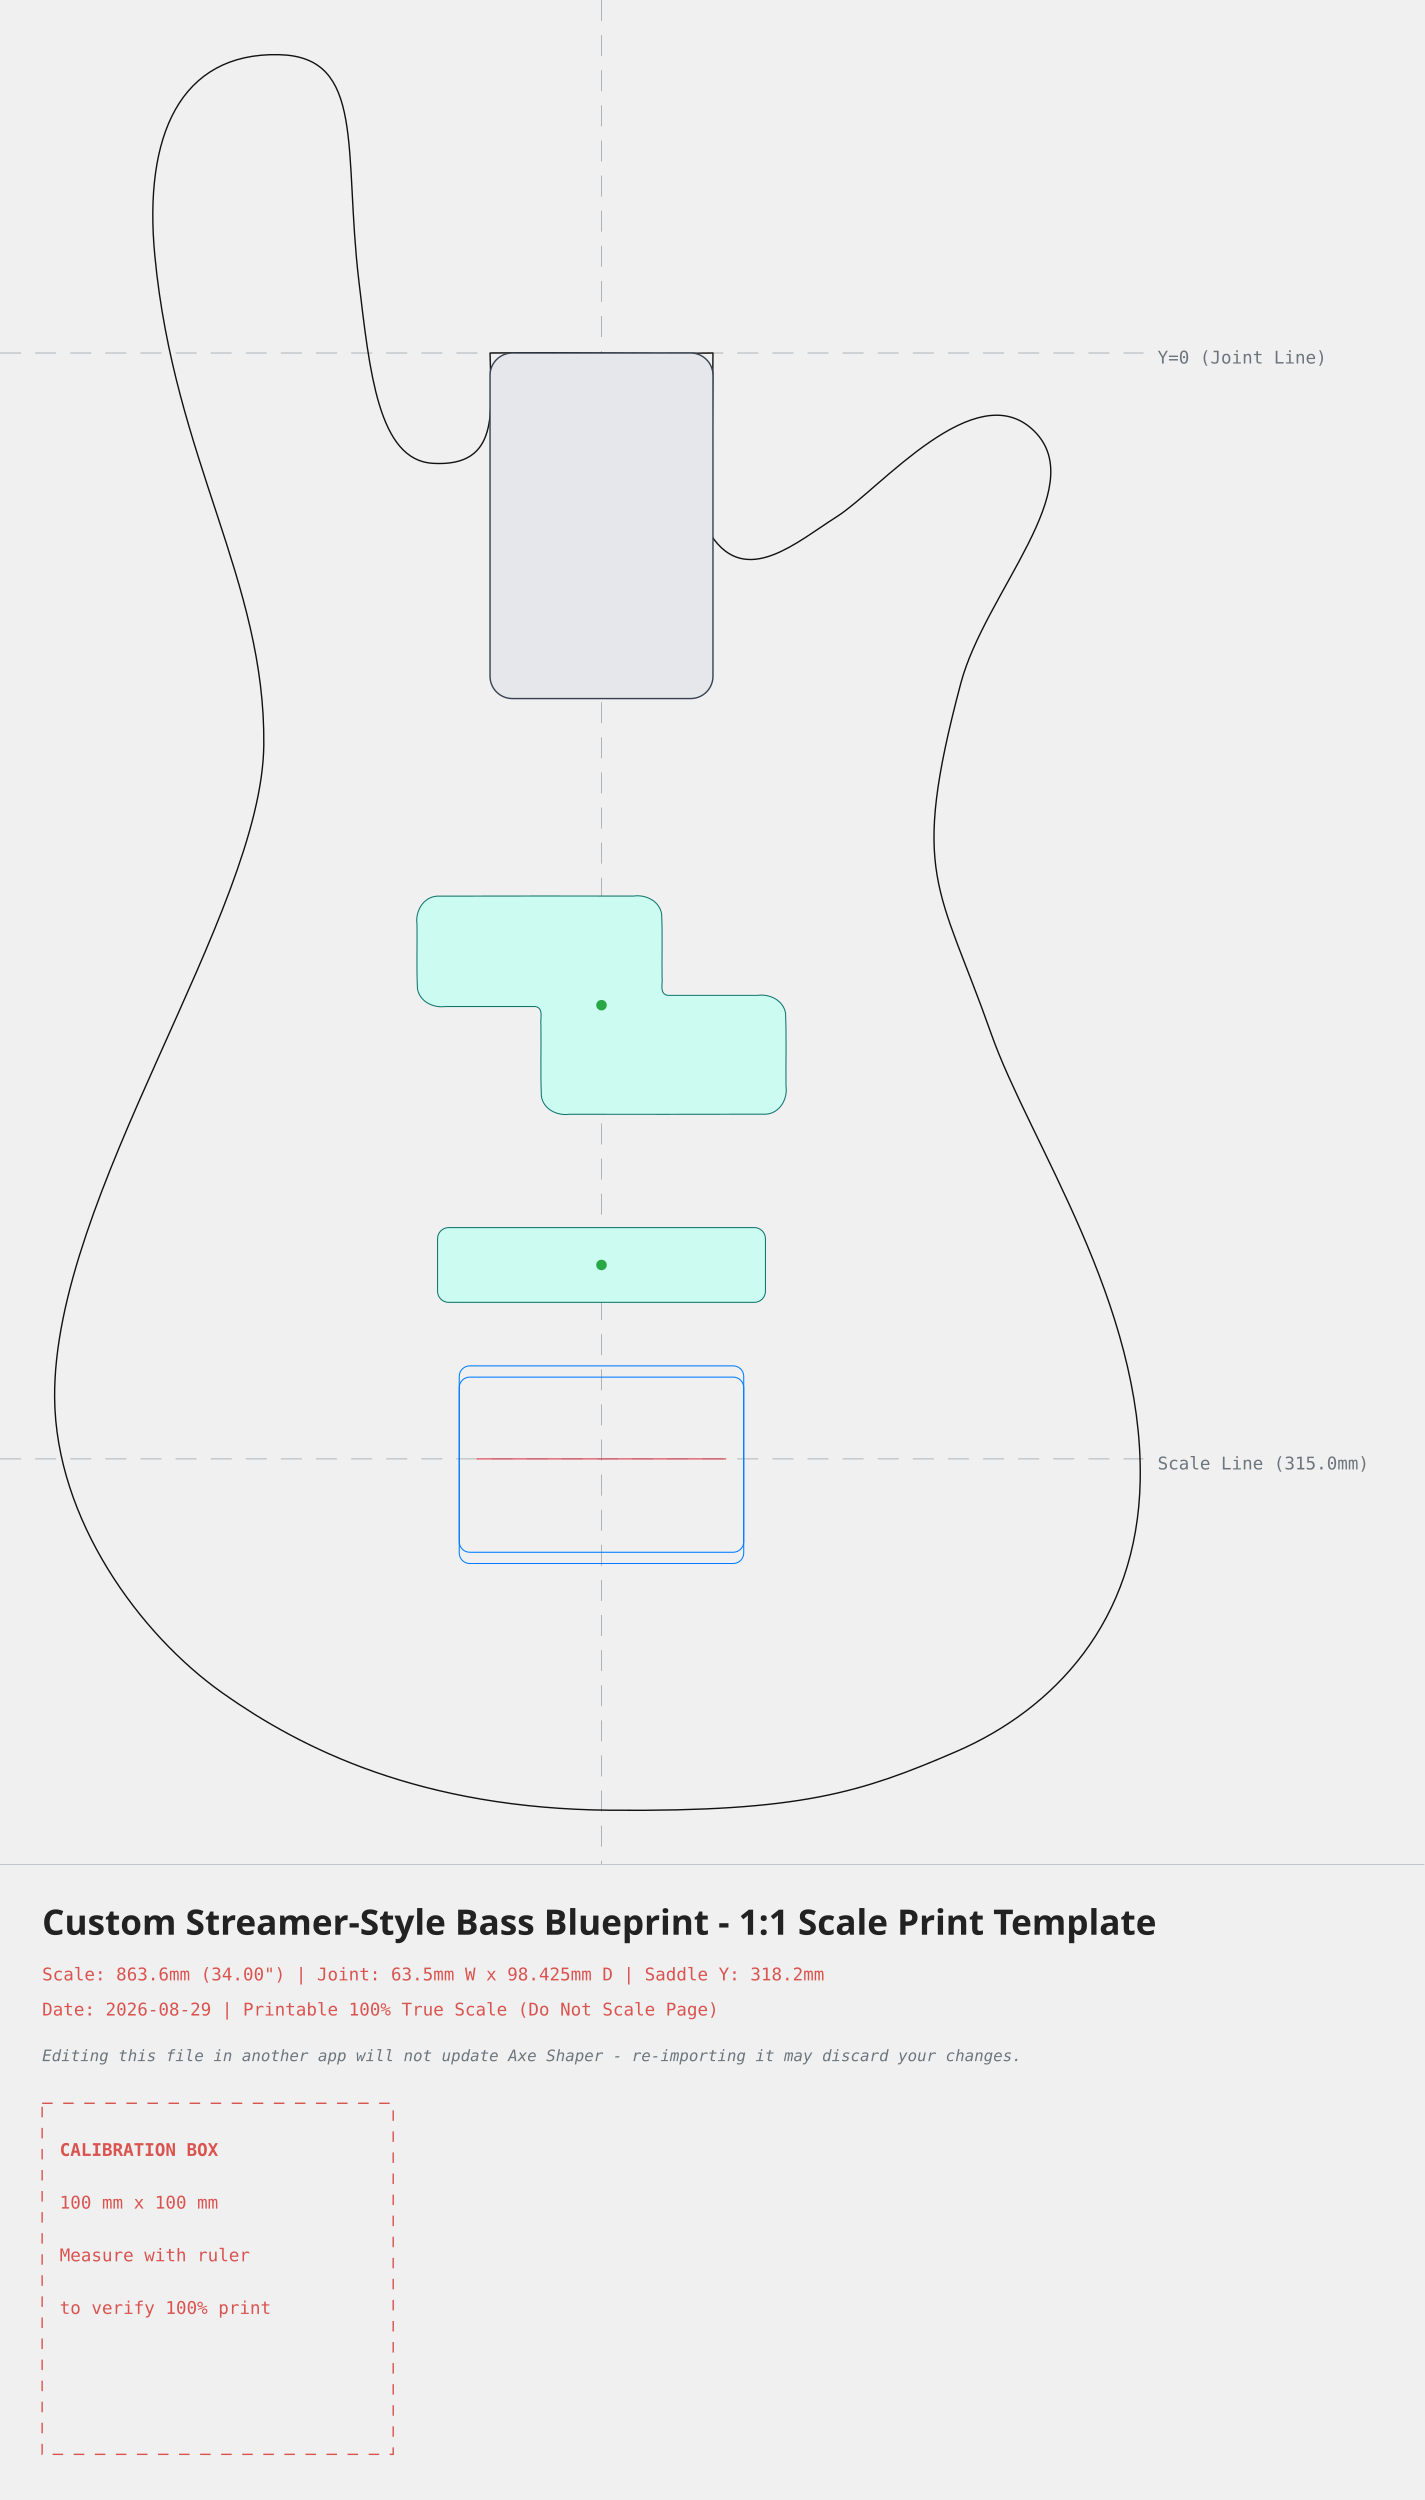
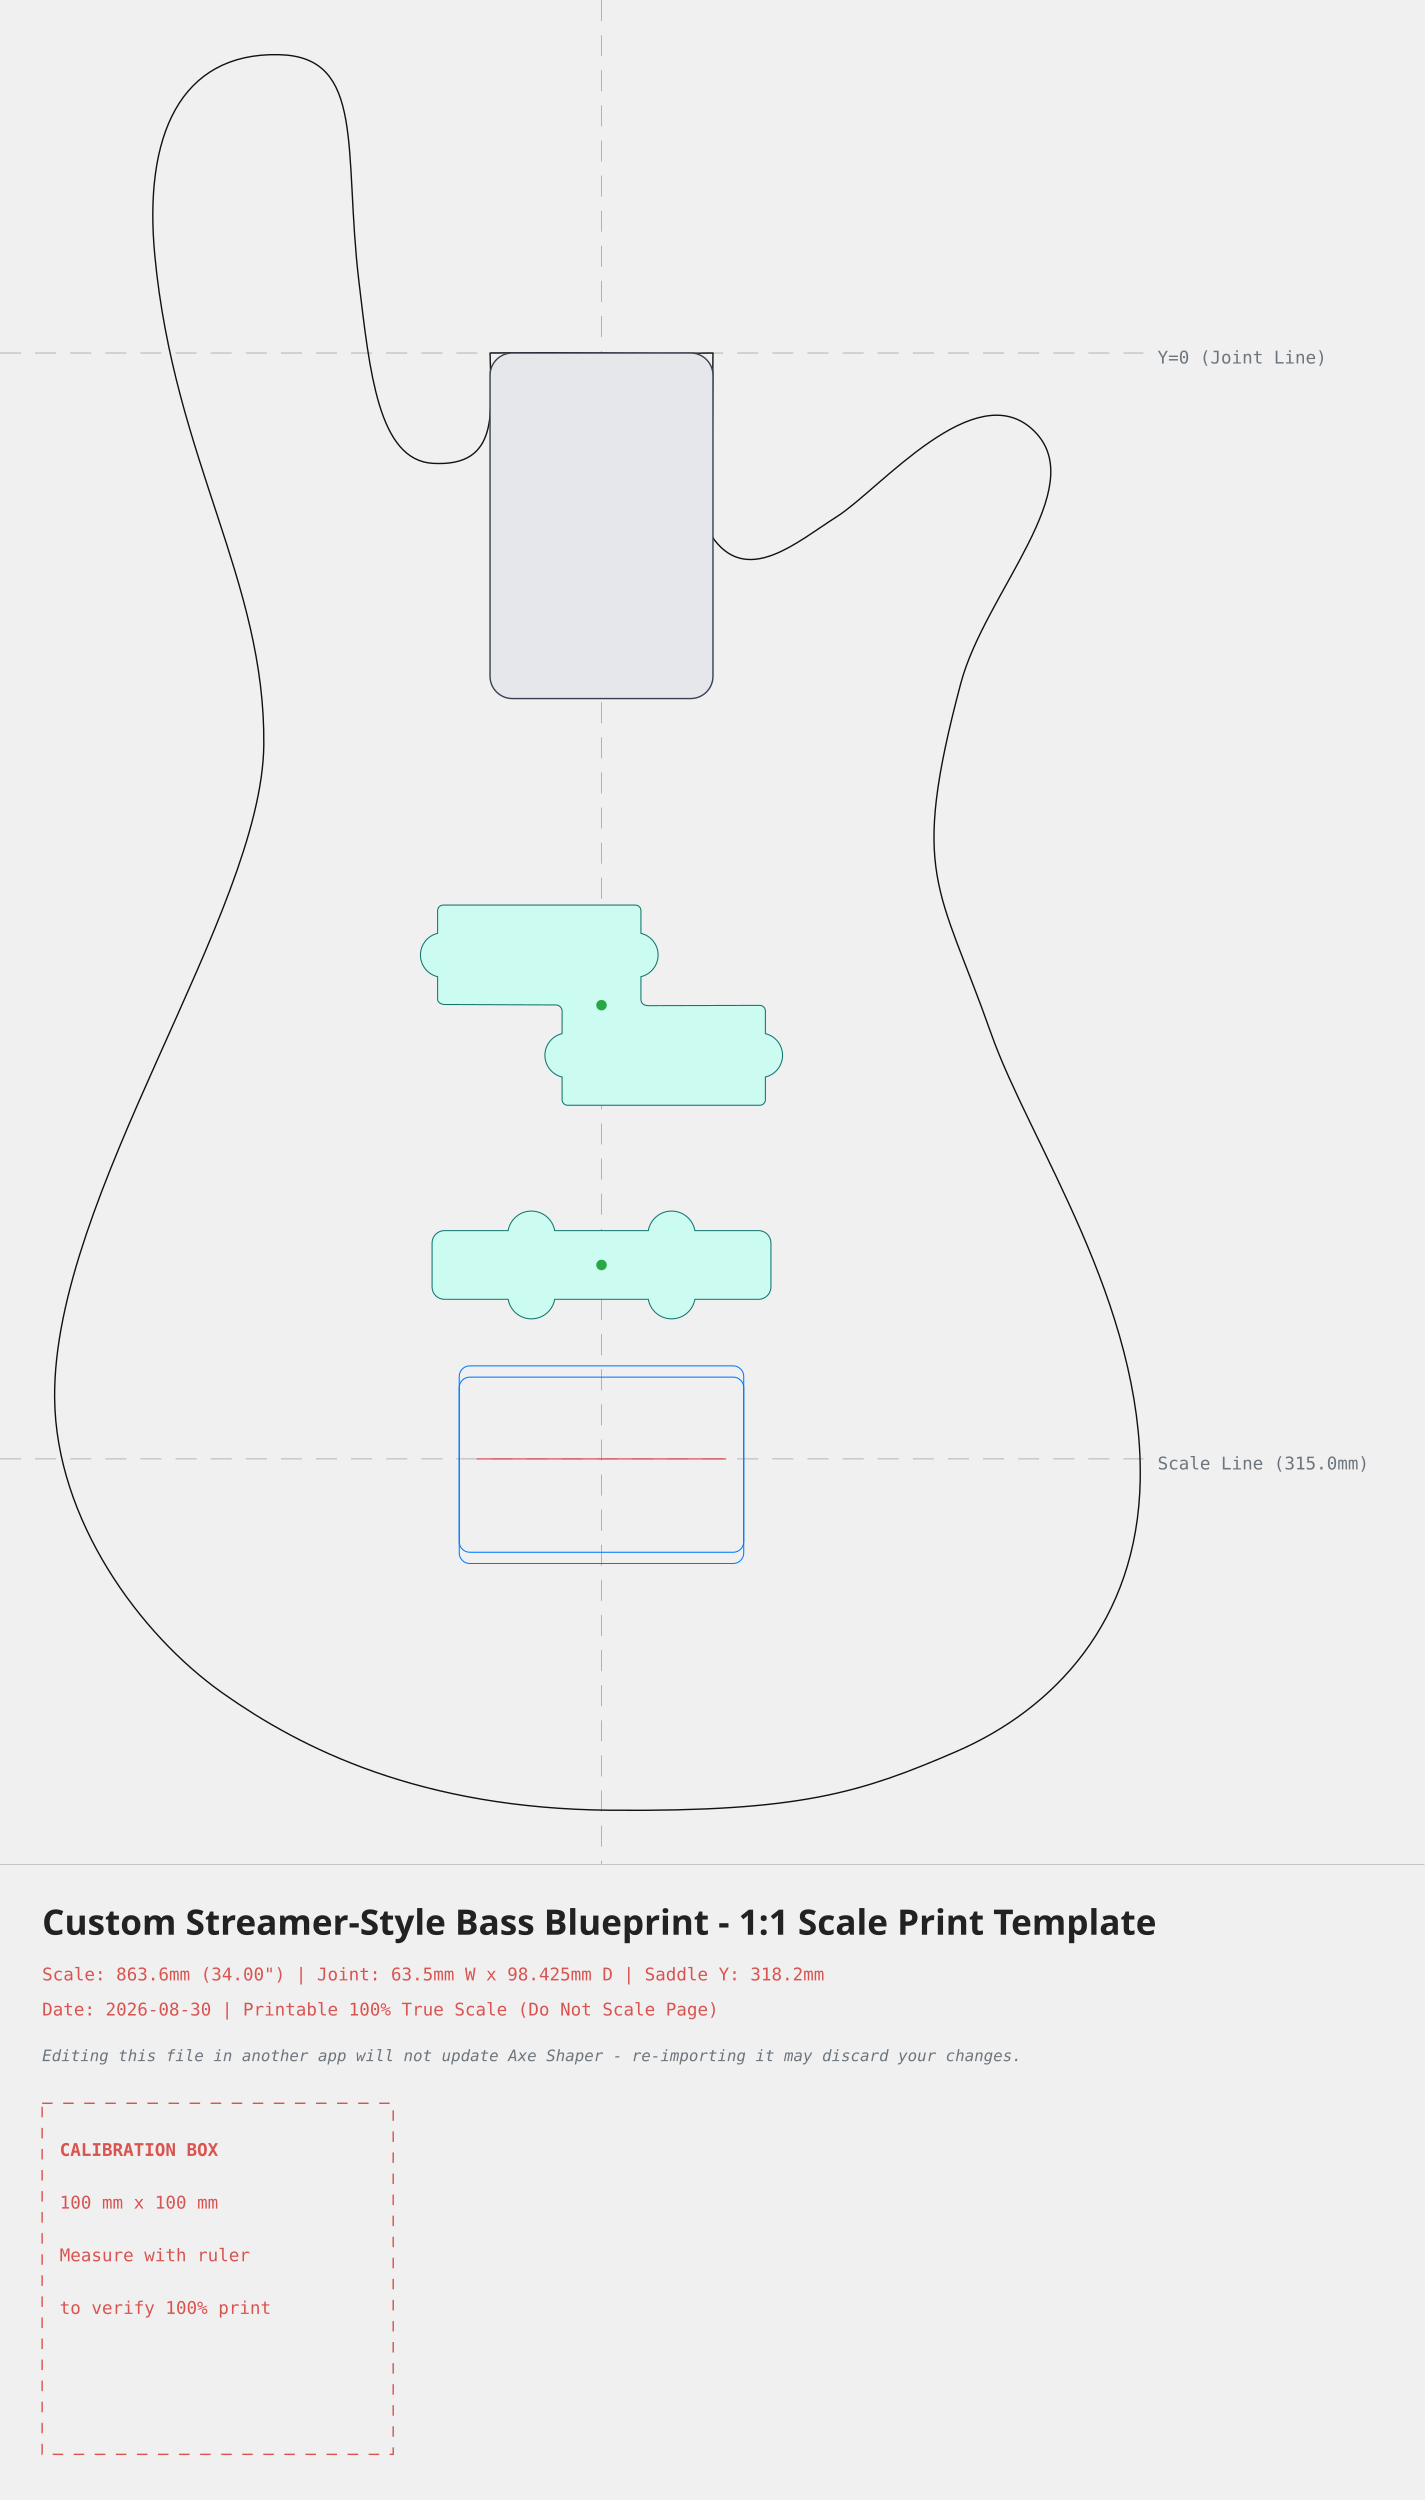
<svg xmlns="http://www.w3.org/2000/svg" width="405.72mm" height="712.09mm" viewBox="-171.33 -100.55 405.72 712.09">
  <style>
    .body-line { fill: none; stroke: #111111; stroke-width: 0.4; stroke-linecap: round; stroke-linejoin: round; }
    .edge-inset { fill: none; stroke: #555555; stroke-width: 0.3; stroke-dasharray: 3,2; }
    .neck-pocket { fill: #e5e7eb; stroke: #374151; stroke-width: 0.4; }
    .pickup-rout { fill: #ccfbf1; stroke: #0f766e; stroke-width: 0.3; }
    .pickup-cover { fill: none; stroke: #111111; stroke-width: 0.3; }
    .bridge-rout { fill: none; stroke: #007bff; stroke-width: 0.3; }
    .back-route { fill: #f3e8ff; stroke: #7e22ce; stroke-width: 0.3; stroke-dasharray: 3,2; }
    .front-route { fill: #ccfbf1; stroke: #0f766e; stroke-width: 0.3; }
    .pickguard { fill: #ffffff; fill-opacity: 0.35; stroke: #6b7280; stroke-width: 0.3; }
    .center-axis { fill: none; stroke: #6c757d; stroke-width: 0.2; stroke-dasharray: 6,4; opacity: 0.7; }
    .calibration-box { fill: none; stroke: #d9534f; stroke-width: 0.4; stroke-dasharray: 3,3; }
    .band-rule { fill: none; stroke: #adb5bd; stroke-width: 0.2; }
    .text-label { font-family: monospace, sans-serif; font-size: 5px; fill: #d9534f; }
    .disclaimer-label { font-family: monospace, sans-serif; font-size: 4.5px; font-style: italic; fill: #6c757d; }
    .axis-label { font-family: monospace, sans-serif; font-size: 5px; fill: #6c757d; }
    .title-label { font-family: sans-serif; font-size: 10px; font-weight: bold; fill: #222222; }
  </style>
  <g>
    <line x1="0" y1="-100.55" x2="0" y2="430.54" class="center-axis" />
    <line x1="-171.33" y1="0" x2="154.39" y2="0" class="center-axis" />
    <text x="158.39" y="3" class="axis-label">Y=0 (Joint Line)</text>
    <line x1="-171.33" y1="315.00" x2="154.39" y2="315.00" class="center-axis" stroke="#007bff" />
    <text x="158.39" y="318.00" class="axis-label" fill="#007bff">Scale Line (315.0mm)</text>
    <path d="M -31.75 0.00 C -31.45 16.70, -28.83 32.50, -48.00 31.43 C -63.59 30.56, -66.03 5.30, -69.10 -20.38 C -73.54 -57.58, -67.01 -84.48, -91.97 -84.98 C -120.07 -85.55, -130.48 -61.87, -127.23 -27.74 C -121.70 30.46, -95.69 64.80, -96.19 111.67 C -96.71 159.63, -156.33 240.07, -155.77 297.68 C -155.44 332.15, -131.67 364.91, -107.92 381.70 C -85.46 397.58, -51.59 414.61, 2.57 415.07 C 56.74 415.54, 73.91 410.06, 100.96 398.39 C 128.70 386.42, 152.68 361.41, 153.44 321.14 C 154.39 270.72, 121.90 224.86, 110.97 193.83 C 96.03 151.40, 87.73 149.12, 102.33 94.12 C 109.19 68.27, 139.51 38.29, 123.24 22.23 C 106.61 5.80, 79.17 38.95, 66.99 46.64 C 55.77 53.72, 41.16 66.94, 31.27 52.00 C 31.27 52.00, 31.75 0.00, 31.75 0.00 C 9.57 0.32, -5.05 -0.30, -31.75 0.00 Z" class="body-line" />
    <rect x="-31.75" y="0" width="63.5" height="98.425" rx="6.35" ry="6.35" class="neck-pocket" />
    <g transform="translate(0, 185.758) rotate(0)">
-       <path d="M -18.83 0.39 C -16.36 0.86, -17.51 3.86, -17.25 5.64 C -17.16 12.43, -17.41 19.24, -17.12 26.01 C -16.49 29.69, -12.62 31.55, -9.19 31.08 C 9.49 31.06, 28.17 31.13, 46.85 31.05 C 50.82 30.78, 53.10 26.68, 52.55 23.02 C 52.47 16.11, 52.72 9.18, 52.42 2.28 C 51.80 -1.39, 47.93 -3.26, 44.49 -2.79 C 35.94 -2.79, 27.39 -2.79, 18.83 -2.79 C 16.36 -3.25, 17.51 -6.25, 17.25 -8.04 C 17.17 -14.03, 17.41 -20.04, 17.12 -26.01 C 16.49 -29.69, 12.62 -31.55, 9.18 -31.08 C -9.50 -31.06, -28.17 -31.13, -46.85 -31.05 C -50.82 -30.78, -53.10 -26.68, -52.55 -23.02 C -52.47 -16.91, -52.71 -10.78, -52.42 -4.68 C -51.80 -1.01, -47.93 0.86, -44.49 0.39 C -35.94 0.39, -27.39 0.39, -18.83 0.39 Z" class="pickup-rout" />
+       <path d="M -45.10 -28.51 C -45.97 -28.51, -46.68 -27.80, -46.68 -26.92 C -46.68 -26.92, -46.68 -20.46, -46.68 -20.46 C -49.55 -19.79, -51.57 -17.23, -51.57 -14.29 C -51.57 -11.34, -49.55 -8.79, -46.68 -8.11 C -46.68 -8.11, -46.68 -1.65, -46.68 -1.65 C -46.68 -0.77, -45.61 -0.19, -44.74 -0.19 C -44.74 -0.19, -12.99 -0.06, -12.99 -0.06 C -12.03 -0.06, -11.23 0.78, -11.23 1.65 C -11.23 1.65, -11.23 8.11, -11.23 8.11 C -14.09 8.79, -16.12 11.34, -16.12 14.29 C -16.12 17.23, -14.09 19.79, -11.23 20.46 C -11.23 20.46, -11.23 26.92, -11.23 26.92 C -11.23 27.80, -10.52 28.51, -9.64 28.51 C -9.64 28.51, 45.09 28.51, 45.09 28.51 C 45.97 28.51, 46.68 27.80, 46.68 26.92 C 46.68 26.92, 46.68 20.46, 46.68 20.46 C 49.55 19.79, 51.57 17.23, 51.57 14.29 C 51.57 11.34, 49.55 8.79, 46.68 8.11 C 46.68 8.11, 46.68 1.65, 46.68 1.65 C 46.68 0.78, 45.97 0.06, 45.09 0.06 C 45.09 0.06, 13.87 0.14, 13.87 0.14 C 12.09 0.24, 11.23 -0.46, 11.23 -1.65 C 11.23 -1.65, 11.23 -8.11, 11.23 -8.11 C 14.09 -8.79, 16.12 -11.34, 16.12 -14.29 C 16.12 -17.23, 14.09 -19.79, 11.23 -20.46 C 11.23 -20.46, 11.23 -26.92, 11.23 -26.92 C 11.23 -27.80, 10.52 -28.51, 9.64 -28.51 C 9.64 -28.51, -45.10 -28.51, -45.10 -28.51 Z" class="pickup-rout" />
      <circle cx="0" cy="0" r="1.5" fill="#28a745" />
    </g>
    <g transform="translate(0, 259.7573) rotate(0)">
-       <path d="M -43.52 -10.65 C -43.52 -10.65, 43.52 -10.65, 43.52 -10.65 C 45.28 -10.65, 46.70 -9.23, 46.70 -7.47 C 46.70 -7.47, 46.70 7.47, 46.70 7.47 C 46.70 9.23, 45.28 10.65, 43.52 10.65 C 43.52 10.65, -43.52 10.65, -43.52 10.65 C -45.28 10.65, -46.70 9.23, -46.70 7.47 C -46.70 7.47, -46.70 -7.47, -46.70 -7.47 C -46.70 -9.23, -45.28 -10.65, -43.52 -10.65 Z" class="pickup-rout" />
+       <path d="M -13.33 -9.78 C -13.90 -13.00, -16.69 -15.35, -19.97 -15.35 C -23.24 -15.35, -26.03 -13.00, -26.59 -9.78 C -26.59 -9.78, -44.75 -9.78, -44.75 -9.78 C -46.69 -9.78, -48.26 -8.21, -48.26 -6.27 C -48.26 -6.27, -48.26 6.27, -48.26 6.27 C -48.26 8.21, -46.69 9.78, -44.75 9.78 C -44.75 9.78, -26.59 9.78, -26.59 9.78 C -26.03 13.00, -23.24 15.35, -19.97 15.35 C -16.69 15.35, -13.90 13.00, -13.33 9.78 C -13.33 9.78, 13.33 9.78, 13.33 9.78 C 13.90 13.00, 16.69 15.35, 19.96 15.35 C 23.24 15.35, 26.03 13.00, 26.60 9.78 C 26.60 9.78, 44.76 9.78, 44.76 9.78 C 46.69 9.78, 48.26 8.21, 48.26 6.27 C 48.26 6.27, 48.26 -6.27, 48.26 -6.27 C 48.26 -8.21, 46.69 -9.78, 44.76 -9.78 C 44.76 -9.78, 26.60 -9.78, 26.60 -9.78 C 26.03 -13.00, 23.24 -15.35, 19.96 -15.35 C 16.69 -15.35, 13.90 -13.00, 13.33 -9.78 C 13.33 -9.78, -13.33 -9.78, -13.33 -9.78 Z" class="pickup-rout" />
      <circle cx="0" cy="0" r="1.5" fill="#28a745" />
    </g>
    <g id="bridge-hardware">
      <rect x="-40.52" y="288.50" width="81.03" height="53.09" rx="3.00" ry="3.00" class="bridge-rout" />
      <rect x="-40.52" y="291.70" width="81.03" height="53.09" rx="3.00" ry="3.00" class="bridge-rout" />
      <line x1="-35.52" y1="315.00" x2="35.52" y2="315.00" stroke="#dc3545" stroke-width="0.3" />
      <g transform="translate(0, 318.20)" />
    </g>
  </g>
  <g>
    <line x1="-171.33" y1="430.54" x2="234.39" y2="430.54" class="band-rule" />
    <text x="-159.33" y="450.54" class="title-label">Custom Streamer-Style Bass Blueprint - 1:1 Scale Print Template</text>
    <text x="-159.33" y="463.54" class="text-label">Scale: 863.6mm (34.00") | Joint: 63.5mm W x 98.425mm D | Saddle Y: 318.2mm</text>
-     <text x="-159.33" y="473.54" class="text-label">Date: 2026-08-29 | Printable 100% True Scale (Do Not Scale Page)</text>
+     <text x="-159.33" y="473.54" class="text-label">Date: 2026-08-30 | Printable 100% True Scale (Do Not Scale Page)</text>
    <text x="-159.33" y="486.54" class="disclaimer-label">Editing this file in another app will not update Axe Shaper - re-importing it may discard your changes.</text>
    <g transform="translate(-159.33, 498.54)">
      <rect x="0" y="0" width="100" height="100" class="calibration-box" />
      <text x="5" y="15" class="text-label" font-weight="bold">CALIBRATION BOX</text>
      <text x="5" y="30" class="text-label">100 mm x 100 mm</text>
      <text x="5" y="45" class="text-label">Measure with ruler</text>
      <text x="5" y="60" class="text-label">to verify 100% print</text>
    </g>
  </g>
</svg>
